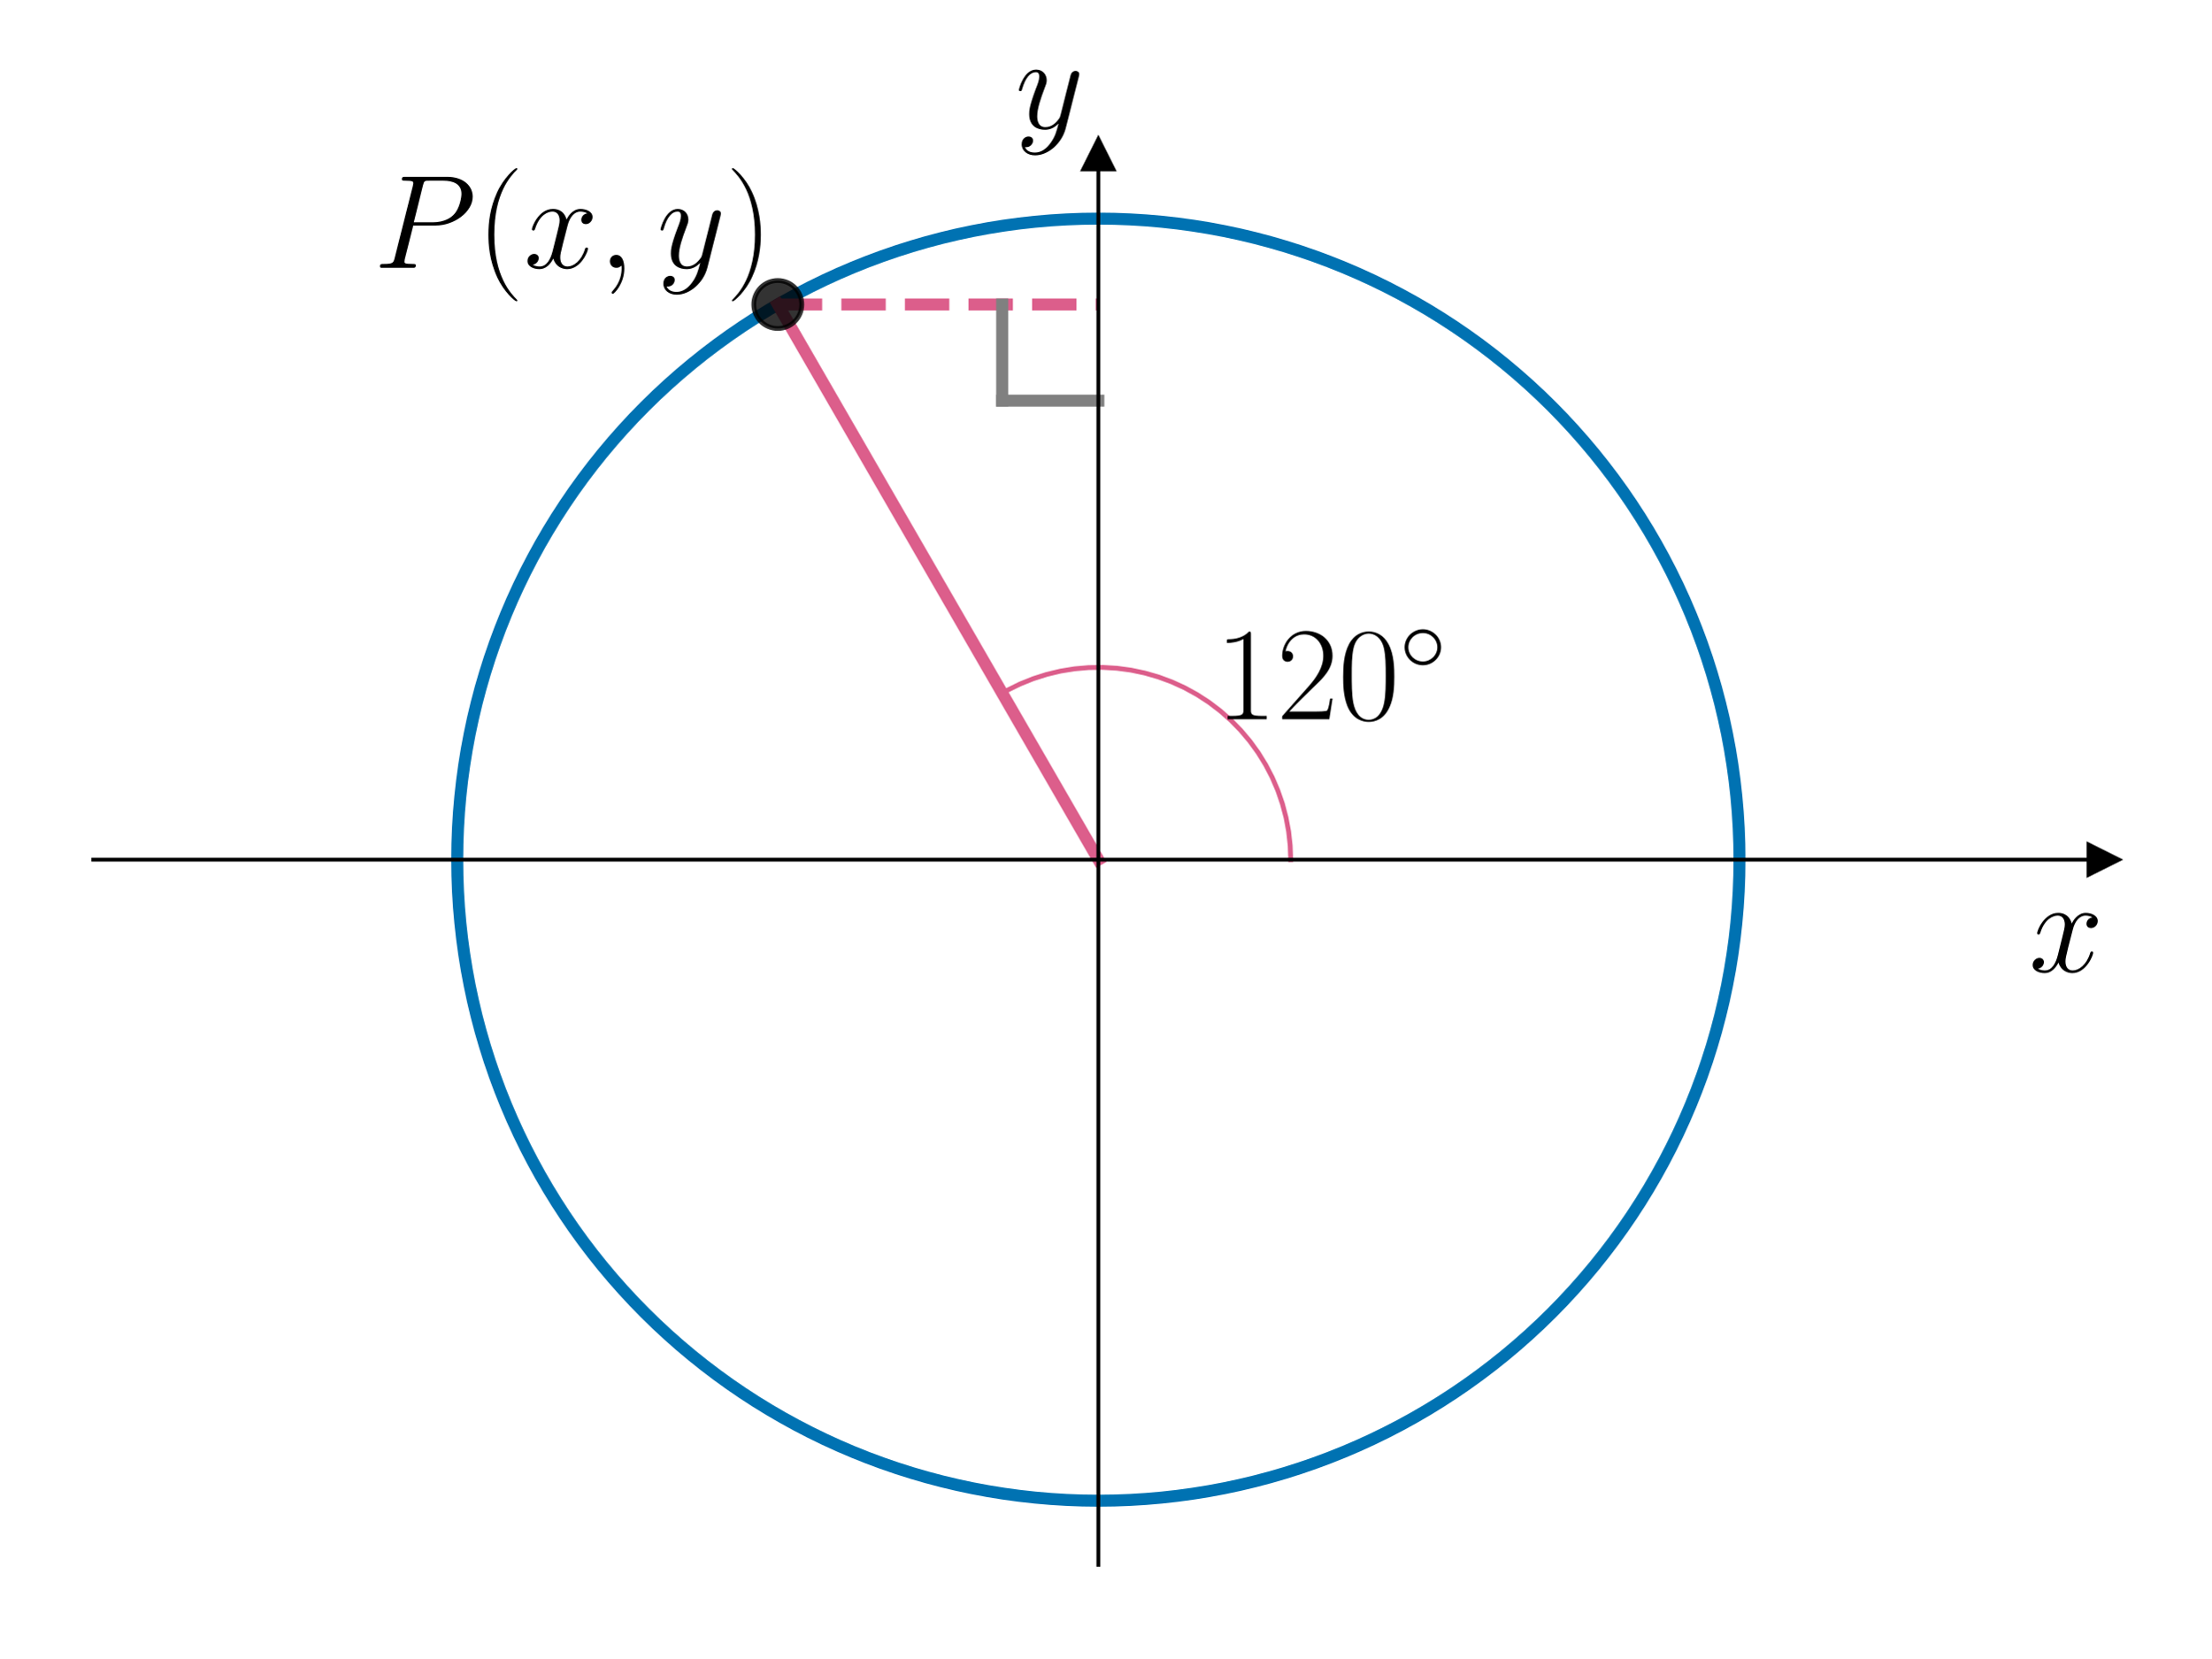
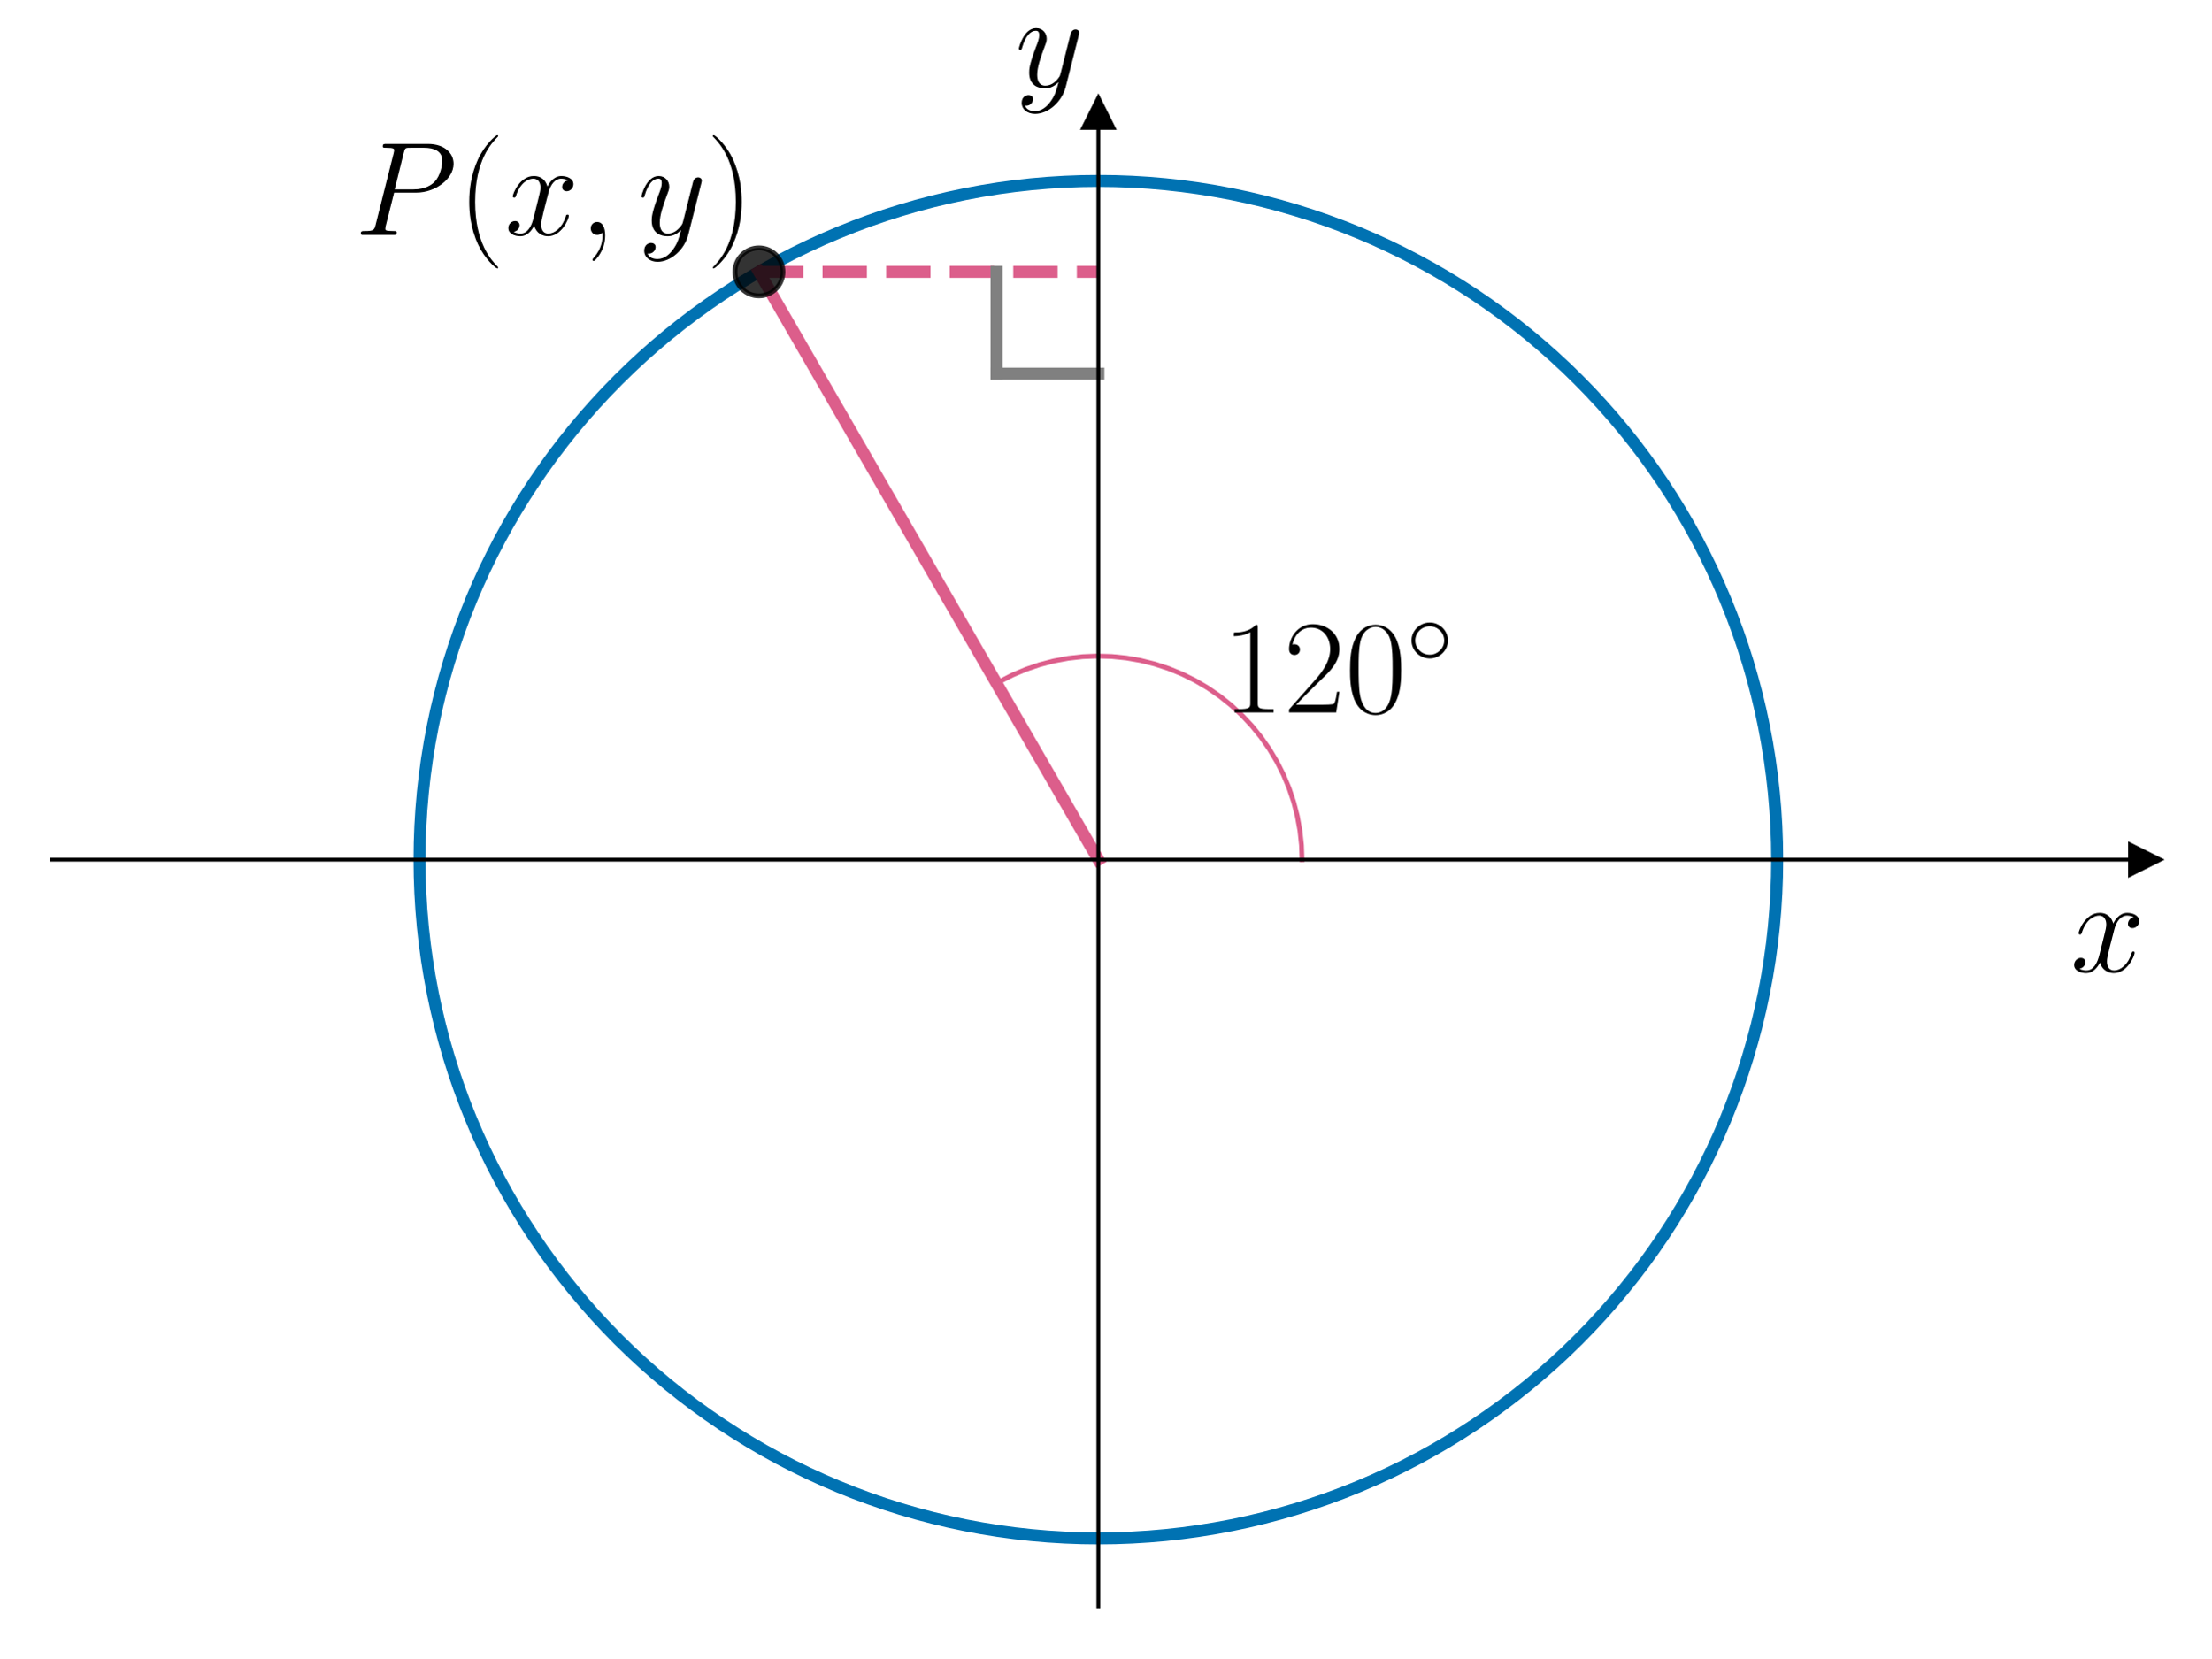
<svg xmlns="http://www.w3.org/2000/svg" xmlns:xlink="http://www.w3.org/1999/xlink" width="460.8pt" height="345.6pt" viewBox="0 0 460.8 345.6" version="1.1">
  <defs>
    <style type="text/css">*{stroke-linejoin: round; stroke-linecap: butt}</style>
  </defs>
  <g id="figure_1">
    <g id="patch_1">
      <path d="M 0 345.6  L 460.8 345.6  L 460.8 0  L 0 0  L 0 345.6  z " style="fill: none" />
    </g>
    <g id="axes_1">
      <g id="patch_2">
-         <path d="M 19.44 326.16  L 438.36 326.16  L 438.36 32.199  L 19.44 32.199  L 19.44 326.16  z " style="fill: none" />
+         <path d="M 10.8 334.8  L 447 334.8  L 447 23.559  L 10.8 23.559  L 10.8 334.8  z " style="fill: none" />
      </g>
      <g id="patch_3">
-         <path d="M 228.9 312.798  C 264.336 312.798 298.326 298.719 323.383 273.662  C 348.44 248.605 362.519 214.616 362.519 179.179  C 362.519 143.743 348.44 109.754 323.383 84.697  C 298.326 59.64 264.336 45.561 228.9 45.561  C 193.464 45.561 159.474 59.64 134.417 84.697  C 109.36 109.754 95.281 143.743 95.281 179.179  C 95.281 214.616 109.36 248.605 134.417 273.662  C 159.474 298.719 193.464 312.798 228.9 312.798  L 228.9 312.798  z " clip-path="url(#pbc8d438f4d)" style="fill: none; stroke: #0072b2; stroke-width: 2.5; stroke-linejoin: miter" />
+         <path d="M 228.9 320.653  C 266.419 320.653 302.407 305.746 328.937 279.216  C 355.467 252.686 370.373 216.699 370.373 179.179  C 370.373 141.66 355.467 105.673 328.937 79.143  C 302.407 52.613 266.419 37.706 228.9 37.706  C 191.381 37.706 155.393 52.613 128.863 79.143  C 102.333 105.673 87.427 141.66 87.427 179.179  C 87.427 216.699 102.333 252.686 128.863 279.216  C 155.393 305.746 191.381 320.653 228.9 320.653  L 228.9 320.653  z " clip-path="url(#p58c7237306)" style="fill: none; stroke: #0072b2; stroke-width: 2.5; stroke-linejoin: miter" />
      </g>
      <g id="matplotlib.axis_1">
        <g id="text_1">
-           <g transform="translate(422.8385 202.5512) scale(0.28 -0.28)">
+           <g transform="translate(431.4785 202.5512) scale(0.28 -0.28)">
            <defs>
              <path id="CMMI12-78" d="M 3034 2606  C 2829 2567 2752 2414 2752 2293  C 2752 2139 2874 2088 2963 2088  C 3155 2088 3290 2254 3290 2427  C 3290 2695 2982 2816 2714 2816  C 2323 2816 2106 2433 2048 2312  C 1901 2816 1504 2816 1389 2816  C 736 2816 390 1980 390 1839  C 390 1814 416 1782 461 1782  C 512 1782 525 1820 538 1846  C 755 2555 1184 2689 1370 2689  C 1658 2689 1715 2420 1715 2267  C 1715 2127 1677 1980 1600 1673  L 1382 798  C 1286 415 1101 64 762 64  C 730 64 570 64 435 147  C 666 192 717 383 717 460  C 717 588 621 664 499 664  C 346 664 179 530 179 326  C 179 57 480 -64 755 -64  C 1062 -64 1280 179 1414 441  C 1517 64 1837 -64 2074 -64  C 2726 -64 3072 773 3072 913  C 3072 945 3046 971 3008 971  C 2950 971 2944 939 2925 888  C 2752 326 2381 64 2093 64  C 1869 64 1747 230 1747 492  C 1747 632 1773 734 1875 1156  L 2099 2024  C 2195 2408 2413 2689 2707 2689  C 2720 2689 2899 2689 3034 2606  z " transform="scale(0.015625)" />
            </defs>
            <use xlink:href="#CMMI12-78" transform="scale(0.996264)" />
          </g>
        </g>
      </g>
      <g id="matplotlib.axis_2">
        <g id="text_2">
-           <g transform="translate(211.582 26.77296) scale(0.28 -0.28)">
+           <g transform="translate(211.582 18.13296) scale(0.28 -0.28)">
            <defs>
              <path id="CMMI12-79" d="M 1683 -700  C 1510 -939 1261 -1152 947 -1152  C 870 -1152 563 -1152 467 -889  C 486 -895 518 -895 531 -895  C 723 -895 851 -729 851 -582  C 851 -435 730 -384 634 -384  C 531 -384 307 -458 307 -759  C 307 -1071 582 -1286 947 -1286  C 1587 -1286 2234 -700 2413 6  L 3040 2485  C 3046 2517 3059 2556 3059 2594  C 3059 2689 2982 2753 2886 2753  C 2829 2753 2694 2727 2643 2535  L 2170 658  C 2138 543 2138 530 2086 460  C 1958 281 1747 64 1440 64  C 1082 64 1050 415 1050 588  C 1050 952 1222 1443 1395 1903  C 1466 2088 1504 2178 1504 2305  C 1504 2574 1312 2816 998 2816  C 410 2816 173 1890 173 1839  C 173 1814 198 1782 243 1782  C 301 1782 307 1807 333 1897  C 486 2433 730 2689 979 2689  C 1037 2689 1146 2689 1146 2478  C 1146 2312 1075 2127 979 1884  C 666 1047 666 837 666 683  C 666 77 1101 -64 1421 -64  C 1606 -64 1837 -6 2061 230  L 2067 224  C 1971 -147 1907 -392 1683 -700  z " transform="scale(0.015625)" />
            </defs>
            <use xlink:href="#CMMI12-79" transform="scale(0.996264)" />
          </g>
        </g>
      </g>
      <g id="line2d_1">
        <defs>
-           <path id="mab3413cfd5" d="M 3 0  L -3 -3  L -3 3  z " style="stroke: #000000; stroke-linejoin: miter" />
+           <path id="m78420505d4" d="M 3 0  L -3 -3  L -3 3  z " style="stroke: #000000; stroke-linejoin: miter" />
        </defs>
        <g>
-           <use xlink:href="#mab3413cfd5" x="438.36" y="179.179" style="stroke: #000000; stroke-linejoin: miter" />
+           <use xlink:href="#m78420505d4" x="447" y="179.179" style="stroke: #000000; stroke-linejoin: miter" />
        </g>
      </g>
      <g id="line2d_2">
        <defs>
-           <path id="me8db7c3498" d="M 0 -3  L -3 3  L 3 3  z " style="stroke: #000000; stroke-linejoin: miter" />
+           <path id="ma0953f6f96" d="M 0 -3  L -3 3  L 3 3  z " style="stroke: #000000; stroke-linejoin: miter" />
        </defs>
        <g>
-           <use xlink:href="#me8db7c3498" x="228.9" y="32.199" style="stroke: #000000; stroke-linejoin: miter" />
+           <use xlink:href="#ma0953f6f96" x="228.9" y="23.559" style="stroke: #000000; stroke-linejoin: miter" />
        </g>
      </g>
      <g id="line2d_3">
-         <path d="M 268.986 179.179  L 268.877 176.228  L 268.551 173.292  L 268.01 170.388  L 267.256 167.532  L 266.294 164.739  L 265.13 162.025  L 263.768 159.404  L 262.217 156.89  L 260.485 154.497  L 258.582 152.238  L 256.518 150.126  L 254.303 148.171  L 251.951 146.384  L 249.473 144.776  L 246.884 143.355  L 244.197 142.128  L 241.428 141.102  L 238.59 140.283  L 235.699 139.675  L 232.772 139.281  L 229.823 139.104  L 226.87 139.145  L 223.927 139.403  L 221.012 139.878  L 218.139 140.565  L 215.325 141.462  L 212.584 142.564  L 209.933 143.865  L 208.857 144.464  L 208.857 144.464  " clip-path="url(#pbc8d438f4d)" style="fill: none; stroke: #dc5e8b; stroke-linecap: square" />
+         <path d="M 271.342 179.179  L 271.233 176.141  L 270.907 173.118  L 270.365 170.126  L 269.611 167.18  L 268.647 164.297  L 267.479 161.489  L 266.114 158.772  L 264.557 156.161  L 262.818 153.667  L 260.904 151.304  L 258.826 149.084  L 256.595 147.019  L 254.221 145.118  L 251.718 143.393  L 249.097 141.851  L 246.373 140.501  L 243.559 139.349  L 240.67 138.402  L 237.72 137.664  L 234.725 137.139  L 231.7 136.83  L 228.661 136.738  L 225.623 136.864  L 222.602 137.207  L 219.613 137.766  L 216.672 138.537  L 213.794 139.517  L 210.993 140.7  L 208.284 142.081  L 207.679 142.424  L 207.679 142.424  " clip-path="url(#p58c7237306)" style="fill: none; stroke: #dc5e8b; stroke-linecap: square" />
      </g>
      <g id="line2d_4">
-         <path d="M 228.9 179.179  L 162.091 63.462  " clip-path="url(#pbc8d438f4d)" style="fill: none; stroke: #dc5e8b; stroke-width: 2.5; stroke-linecap: square" />
+         <path d="M 228.9 179.179  L 158.163 56.66  " clip-path="url(#p58c7237306)" style="fill: none; stroke: #dc5e8b; stroke-width: 2.5; stroke-linecap: square" />
      </g>
      <g id="line2d_5">
-         <path d="M 162.091 63.462  L 228.9 63.462  " clip-path="url(#pbc8d438f4d)" style="fill: none; stroke-dasharray: 9.25,4; stroke-dashoffset: 0; stroke: #dc5e8b; stroke-width: 2.5" />
+         <path d="M 158.163 56.66  L 228.9 56.66  " clip-path="url(#p58c7237306)" style="fill: none; stroke-dasharray: 9.25,4; stroke-dashoffset: 0; stroke: #dc5e8b; stroke-width: 2.5" />
      </g>
      <g id="line2d_6">
-         <path d="M 228.9 83.505  L 208.857 83.505  " clip-path="url(#pbc8d438f4d)" style="fill: none; stroke: #808080; stroke-width: 2.5; stroke-linecap: square" />
+         <path d="M 228.9 77.881  L 207.679 77.881  " clip-path="url(#p58c7237306)" style="fill: none; stroke: #808080; stroke-width: 2.5; stroke-linecap: square" />
      </g>
      <g id="line2d_7">
-         <path d="M 208.857 83.505  L 208.857 63.462  " clip-path="url(#pbc8d438f4d)" style="fill: none; stroke: #808080; stroke-width: 2.5; stroke-linecap: square" />
+         <path d="M 207.679 77.881  L 207.679 56.66  " clip-path="url(#p58c7237306)" style="fill: none; stroke: #808080; stroke-width: 2.5; stroke-linecap: square" />
      </g>
      <g id="line2d_8">
        <defs>
-           <path id="m1e9dc6c41a" d="M 0 5  C 1.326 5 2.598 4.473 3.536 3.536  C 4.473 2.598 5 1.326 5 0  C 5 -1.326 4.473 -2.598 3.536 -3.536  C 2.598 -4.473 1.326 -5 0 -5  C -1.326 -5 -2.598 -4.473 -3.536 -3.536  C -4.473 -2.598 -5 -1.326 -5 0  C -5 1.326 -4.473 2.598 -3.536 3.536  C -2.598 4.473 -1.326 5 0 5  z " style="stroke: #000000; stroke-opacity: 0.8" />
+           <path id="m7973ca8bbe" d="M 0 5  C 1.326 5 2.598 4.473 3.536 3.536  C 4.473 2.598 5 1.326 5 0  C 5 -1.326 4.473 -2.598 3.536 -3.536  C 2.598 -4.473 1.326 -5 0 -5  C -1.326 -5 -2.598 -4.473 -3.536 -3.536  C -4.473 -2.598 -5 -1.326 -5 0  C -5 1.326 -4.473 2.598 -3.536 3.536  C -2.598 4.473 -1.326 5 0 5  z " style="stroke: #000000; stroke-opacity: 0.8" />
        </defs>
-         <g clip-path="url(#pbc8d438f4d)">
-           <use xlink:href="#m1e9dc6c41a" x="162.091" y="63.462" style="fill-opacity: 0.8; stroke: #000000; stroke-opacity: 0.8" />
+         <g clip-path="url(#p58c7237306)">
+           <use xlink:href="#m7973ca8bbe" x="158.163" y="56.66" style="fill-opacity: 0.8; stroke: #000000; stroke-opacity: 0.8" />
        </g>
      </g>
      <g id="patch_4">
-         <path d="M 228.9 326.16  L 228.9 32.199  " style="fill: none; stroke: #000000; stroke-width: 0.8; stroke-linejoin: miter; stroke-linecap: square" />
+         <path d="M 228.9 334.8  L 228.9 23.559  " style="fill: none; stroke: #000000; stroke-width: 0.8; stroke-linejoin: miter; stroke-linecap: square" />
      </g>
      <g id="patch_5">
-         <path d="M 438.36 326.16  L 438.36 32.199  " style="fill: none" />
+         <path d="M 447 334.8  L 447 23.559  " style="fill: none" />
      </g>
      <g id="patch_6">
-         <path d="M 19.44 179.179  L 438.36 179.179  " style="fill: none; stroke: #000000; stroke-width: 0.8; stroke-linejoin: miter; stroke-linecap: square" />
+         <path d="M 10.8 179.179  L 447 179.179  " style="fill: none; stroke: #000000; stroke-width: 0.8; stroke-linejoin: miter; stroke-linecap: square" />
      </g>
      <g id="patch_7">
-         <path d="M 19.44 32.199  L 438.36 32.199  " style="fill: none" />
+         <path d="M 10.8 23.559  L 447 23.559  " style="fill: none" />
      </g>
      <g id="text_3">
-         <g transform="translate(77.86526 55.81553) scale(0.28 -0.28)">
+         <g transform="translate(73.87966 48.95996) scale(0.28 -0.28)">
          <defs>
            <path id="CMMI12-50" d="M 1894 2023  L 2970 2023  C 3853 2023 4736 2673 4736 3401  C 4736 3898 4314 4352 3507 4352  L 1530 4352  C 1408 4352 1350 4352 1350 4231  C 1350 4167 1408 4167 1504 4167  C 1894 4167 1894 4116 1894 4046  C 1894 4034 1894 3995 1869 3899  L 1005 472  C 947 249 934 185 486 185  C 365 185 301 185 301 70  C 301 0 358 0 397 0  C 518 0 646 0 768 0  L 1517 0  C 1638 0 1773 0 1894 0  C 1946 0 2016 0 2016 121  C 2016 185 1958 185 1862 185  C 1478 185 1472 230 1472 293  C 1472 325 1478 369 1485 401  L 1894 2023  z M 2355 3930  C 2413 4167 2438 4167 2688 4167  L 3322 4167  C 3802 4167 4198 4013 4198 3535  C 4198 3369 4115 2827 3821 2534  C 3712 2419 3405 2176 2822 2176  L 1920 2176  L 2355 3930  z " transform="scale(0.015625)" />
            <path id="CMR17-28" d="M 1958 -1561  C 1958 -1555 1958 -1542 1939 -1523  C 1645 -1224 858 -407 858 1581  C 858 3569 1632 4379 1946 4697  C 1946 4704 1958 4717 1958 4736  C 1958 4755 1939 4768 1914 4768  C 1843 4768 1299 4296 986 3594  C 666 2887 576 2199 576 1588  C 576 1128 621 351 1005 -471  C 1312 -1135 1837 -1600 1914 -1600  C 1946 -1600 1958 -1587 1958 -1561  z " transform="scale(0.015625)" />
            <path id="CMMI12-3b" d="M 1248 -31  C 1248 343 1126 619 864 619  C 659 619 557 453 557 313  C 557 172 653 0 870 0  C 954 0 1024 26 1082 83  C 1094 96 1101 96 1107 96  C 1120 96 1120 5 1120 -27  C 1120 -240 1082 -659 710 -1080  C 640 -1157 640 -1170 640 -1183  C 640 -1216 672 -1248 704 -1248  C 755 -1248 1248 -771 1248 -31  z " transform="scale(0.015625)" />
            <path id="CMR17-29" d="M 1683 1581  C 1683 2040 1638 2817 1254 3639  C 947 4303 422 4768 346 4768  C 326 4768 301 4761 301 4729  C 301 4717 307 4710 314 4697  C 621 4378 1402 3568 1402 1584  C 1402 -407 627 -1217 314 -1537  C 307 -1549 301 -1556 301 -1568  C 301 -1600 326 -1600 346 -1600  C 416 -1600 960 -1128 1274 -426  C 1594 281 1683 969 1683 1581  z " transform="scale(0.015625)" />
          </defs>
          <use xlink:href="#CMMI12-50" transform="scale(0.996264)" />
          <use xlink:href="#CMR17-28" transform="translate(76.42582 0) scale(0.996264)" />
          <use xlink:href="#CMMI12-78" transform="translate(111.7066 0) scale(0.996264)" />
          <use xlink:href="#CMMI12-3b" transform="translate(167.1406 0) scale(0.996264)" />
          <use xlink:href="#CMMI12-79" transform="translate(210.8422 0) scale(0.996264)" />
          <use xlink:href="#CMR17-29" transform="translate(261.981 0) scale(0.996264)" />
        </g>
      </g>
      <g id="text_4">
-         <g transform="translate(253.2754 149.9139) scale(0.28 -0.28)">
+         <g transform="translate(254.7083 148.5001) scale(0.28 -0.28)">
          <defs>
            <path id="CMR17-31" d="M 1702 4058  C 1702 4192 1696 4192 1606 4192  C 1357 3916 979 3827 621 3827  C 602 3827 570 3827 563 3808  C 557 3795 557 3782 557 3648  C 755 3648 1088 3686 1344 3839  L 1344 461  C 1344 236 1331 160 781 160  L 589 160  L 589 0  C 896 0 1216 0 1523 0  C 1830 0 2150 0 2458 0  L 2458 160  L 2266 160  C 1715 160 1702 230 1702 458  L 1702 4058  z " transform="scale(0.015625)" />
            <path id="CMR17-32" d="M 2669 989  L 2554 989  C 2490 536 2438 459 2413 420  C 2381 369 1920 369 1830 369  L 602 369  C 832 619 1280 1072 1824 1597  C 2214 1967 2669 2402 2669 3035  C 2669 3790 2067 4224 1395 4224  C 691 4224 262 3604 262 3030  C 262 2780 448 2748 525 2748  C 589 2748 781 2787 781 3010  C 781 3207 614 3264 525 3264  C 486 3264 448 3258 422 3245  C 544 3790 915 4058 1306 4058  C 1862 4058 2227 3617 2227 3035  C 2227 2479 1901 2000 1536 1584  L 262 146  L 262 0  L 2515 0  L 2669 989  z " transform="scale(0.015625)" />
            <path id="CMR17-30" d="M 2688 2025  C 2688 2416 2682 3080 2413 3591  C 2176 4039 1798 4198 1466 4198  C 1158 4198 768 4058 525 3597  C 269 3118 243 2524 243 2025  C 243 1661 250 1106 448 619  C 723 -39 1216 -128 1466 -128  C 1760 -128 2208 -7 2470 600  C 2662 1042 2688 1559 2688 2025  z M 1466 -26  C 1056 -26 813 325 723 812  C 653 1188 653 1738 653 2096  C 653 2588 653 2997 736 3387  C 858 3929 1216 4096 1466 4096  C 1728 4096 2067 3923 2189 3400  C 2272 3036 2278 2607 2278 2096  C 2278 1680 2278 1169 2202 792  C 2067 95 1690 -26 1466 -26  z " transform="scale(0.015625)" />
            <path id="CMSY10-e" d="M 2842 1600  C 2842 2277 2272 2828 1600 2828  C 909 2828 352 2264 352 1600  C 352 930 909 372 1600 372  C 2272 372 2842 923 2842 1600  z M 1600 628  C 1043 628 608 1070 608 1600  C 608 2130 1050 2572 1600 2572  C 2131 2572 2586 2142 2586 1600  C 2586 1058 2131 628 1600 628  z " transform="scale(0.015625)" />
          </defs>
          <use xlink:href="#CMR17-31" transform="scale(0.996264)" />
          <use xlink:href="#CMR17-32" transform="translate(45.69048 0) scale(0.996264)" />
          <use xlink:href="#CMR17-30" transform="translate(91.38095 0) scale(0.996264)" />
          <use xlink:href="#CMSY10-e" transform="translate(137.0714 36.15364) scale(0.697382)" />
        </g>
      </g>
    </g>
  </g>
  <defs>
-     <clipPath id="pbc8d438f4d">
-       <rect x="19.44" y="32.199" width="418.92" height="293.961" />
+     <clipPath id="p58c7237306">
+       <rect x="10.8" y="23.559" width="436.2" height="311.241" />
    </clipPath>
  </defs>
</svg>
